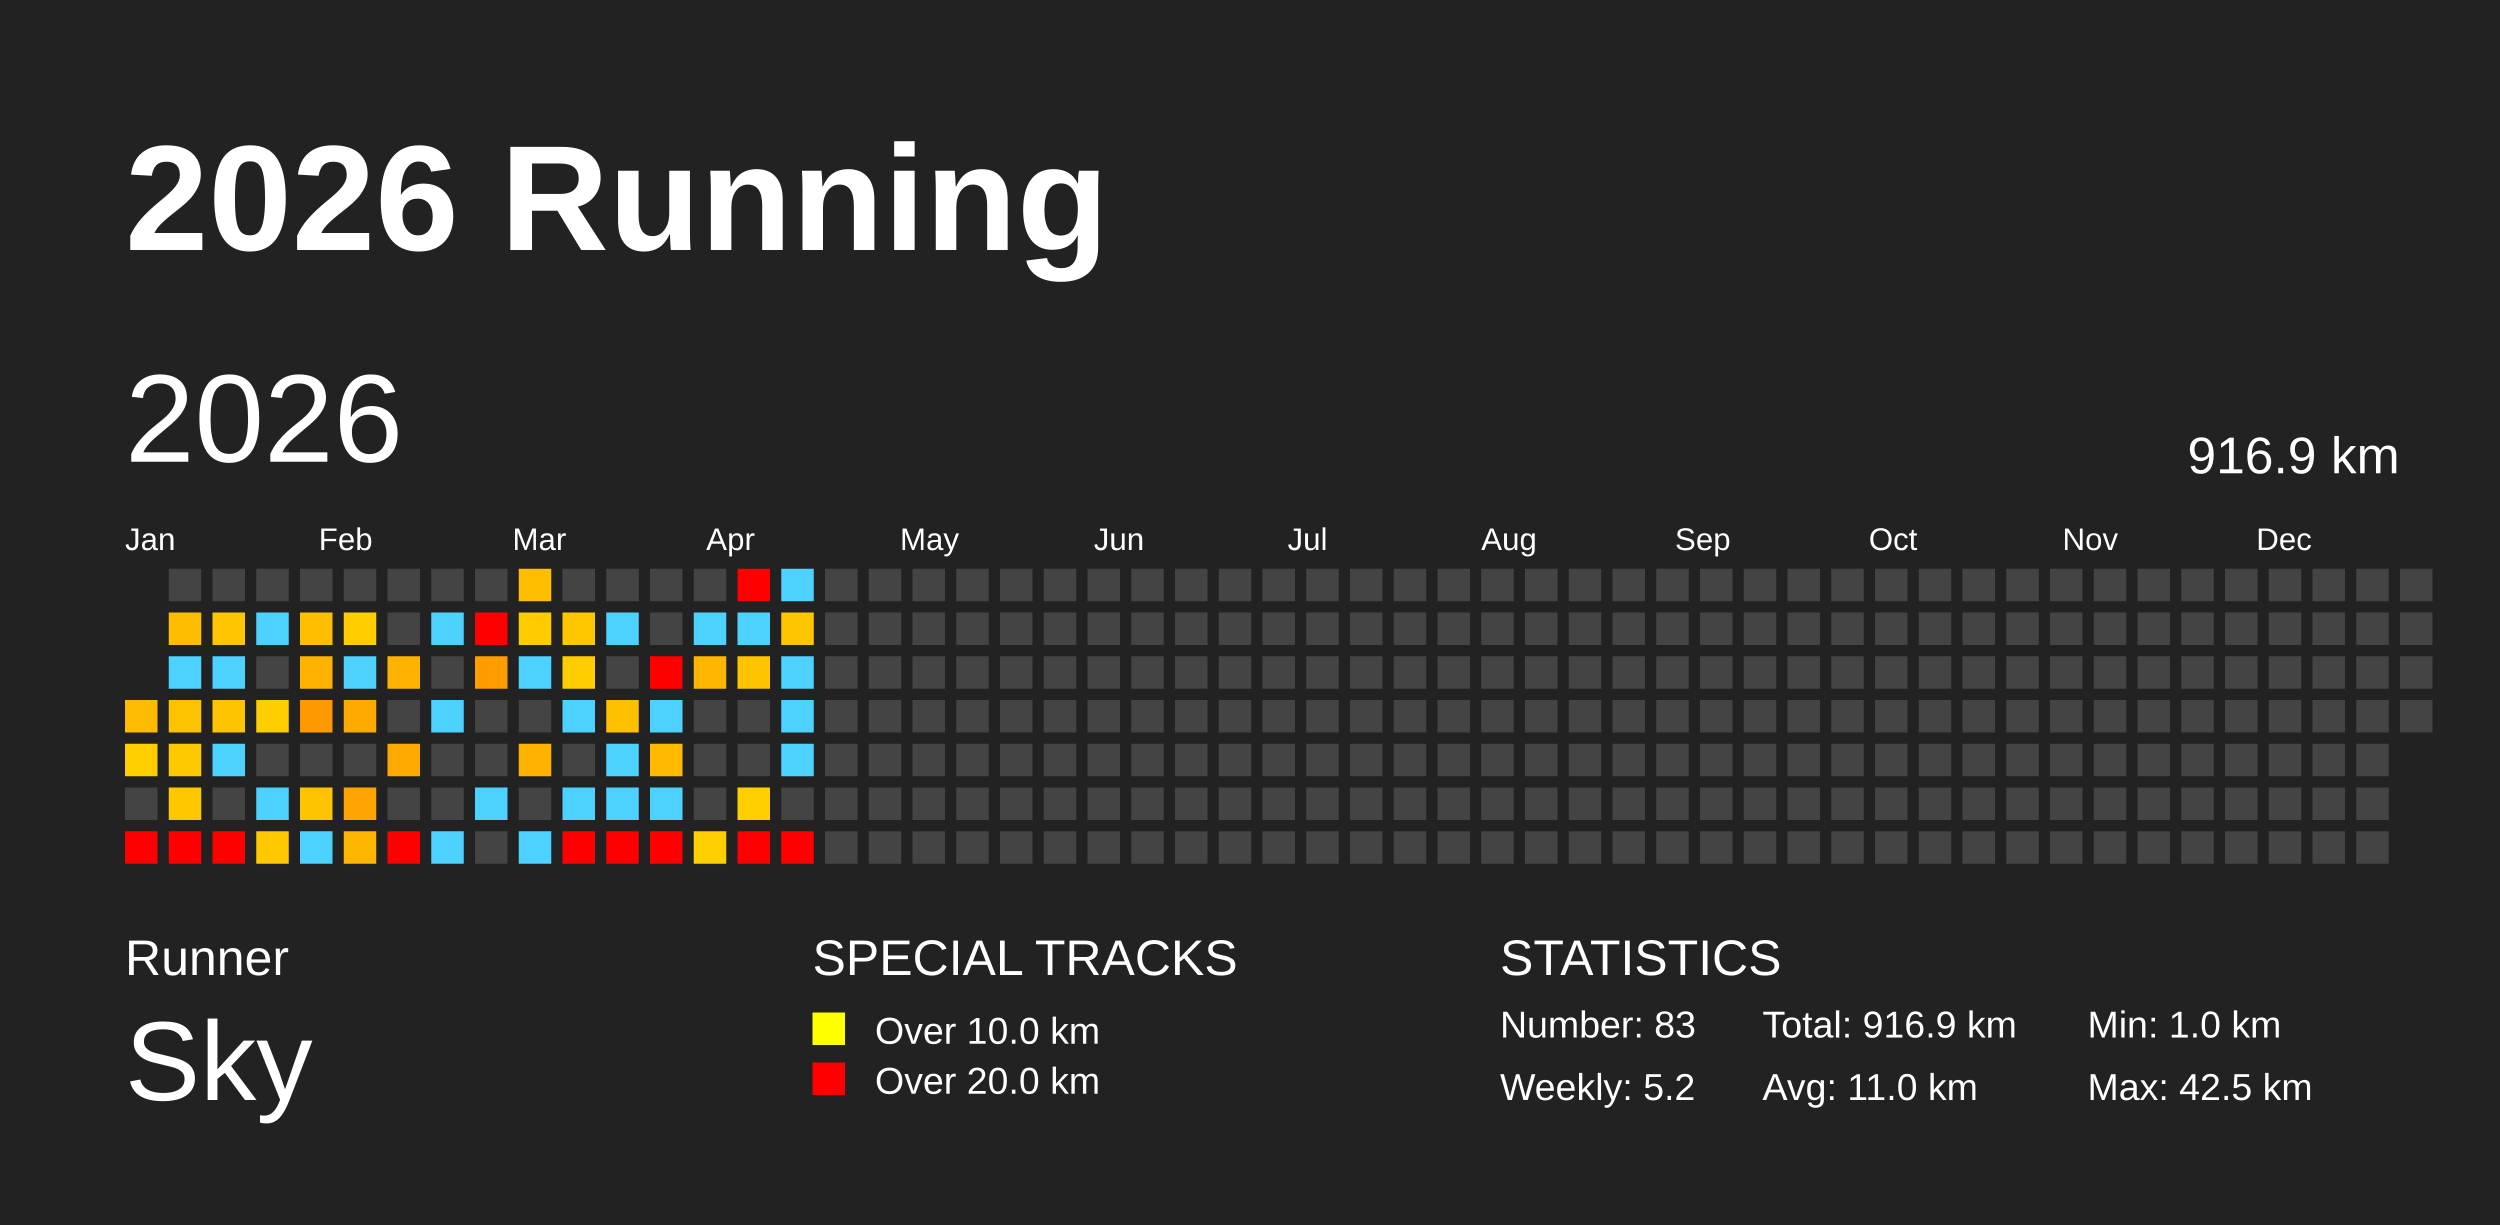
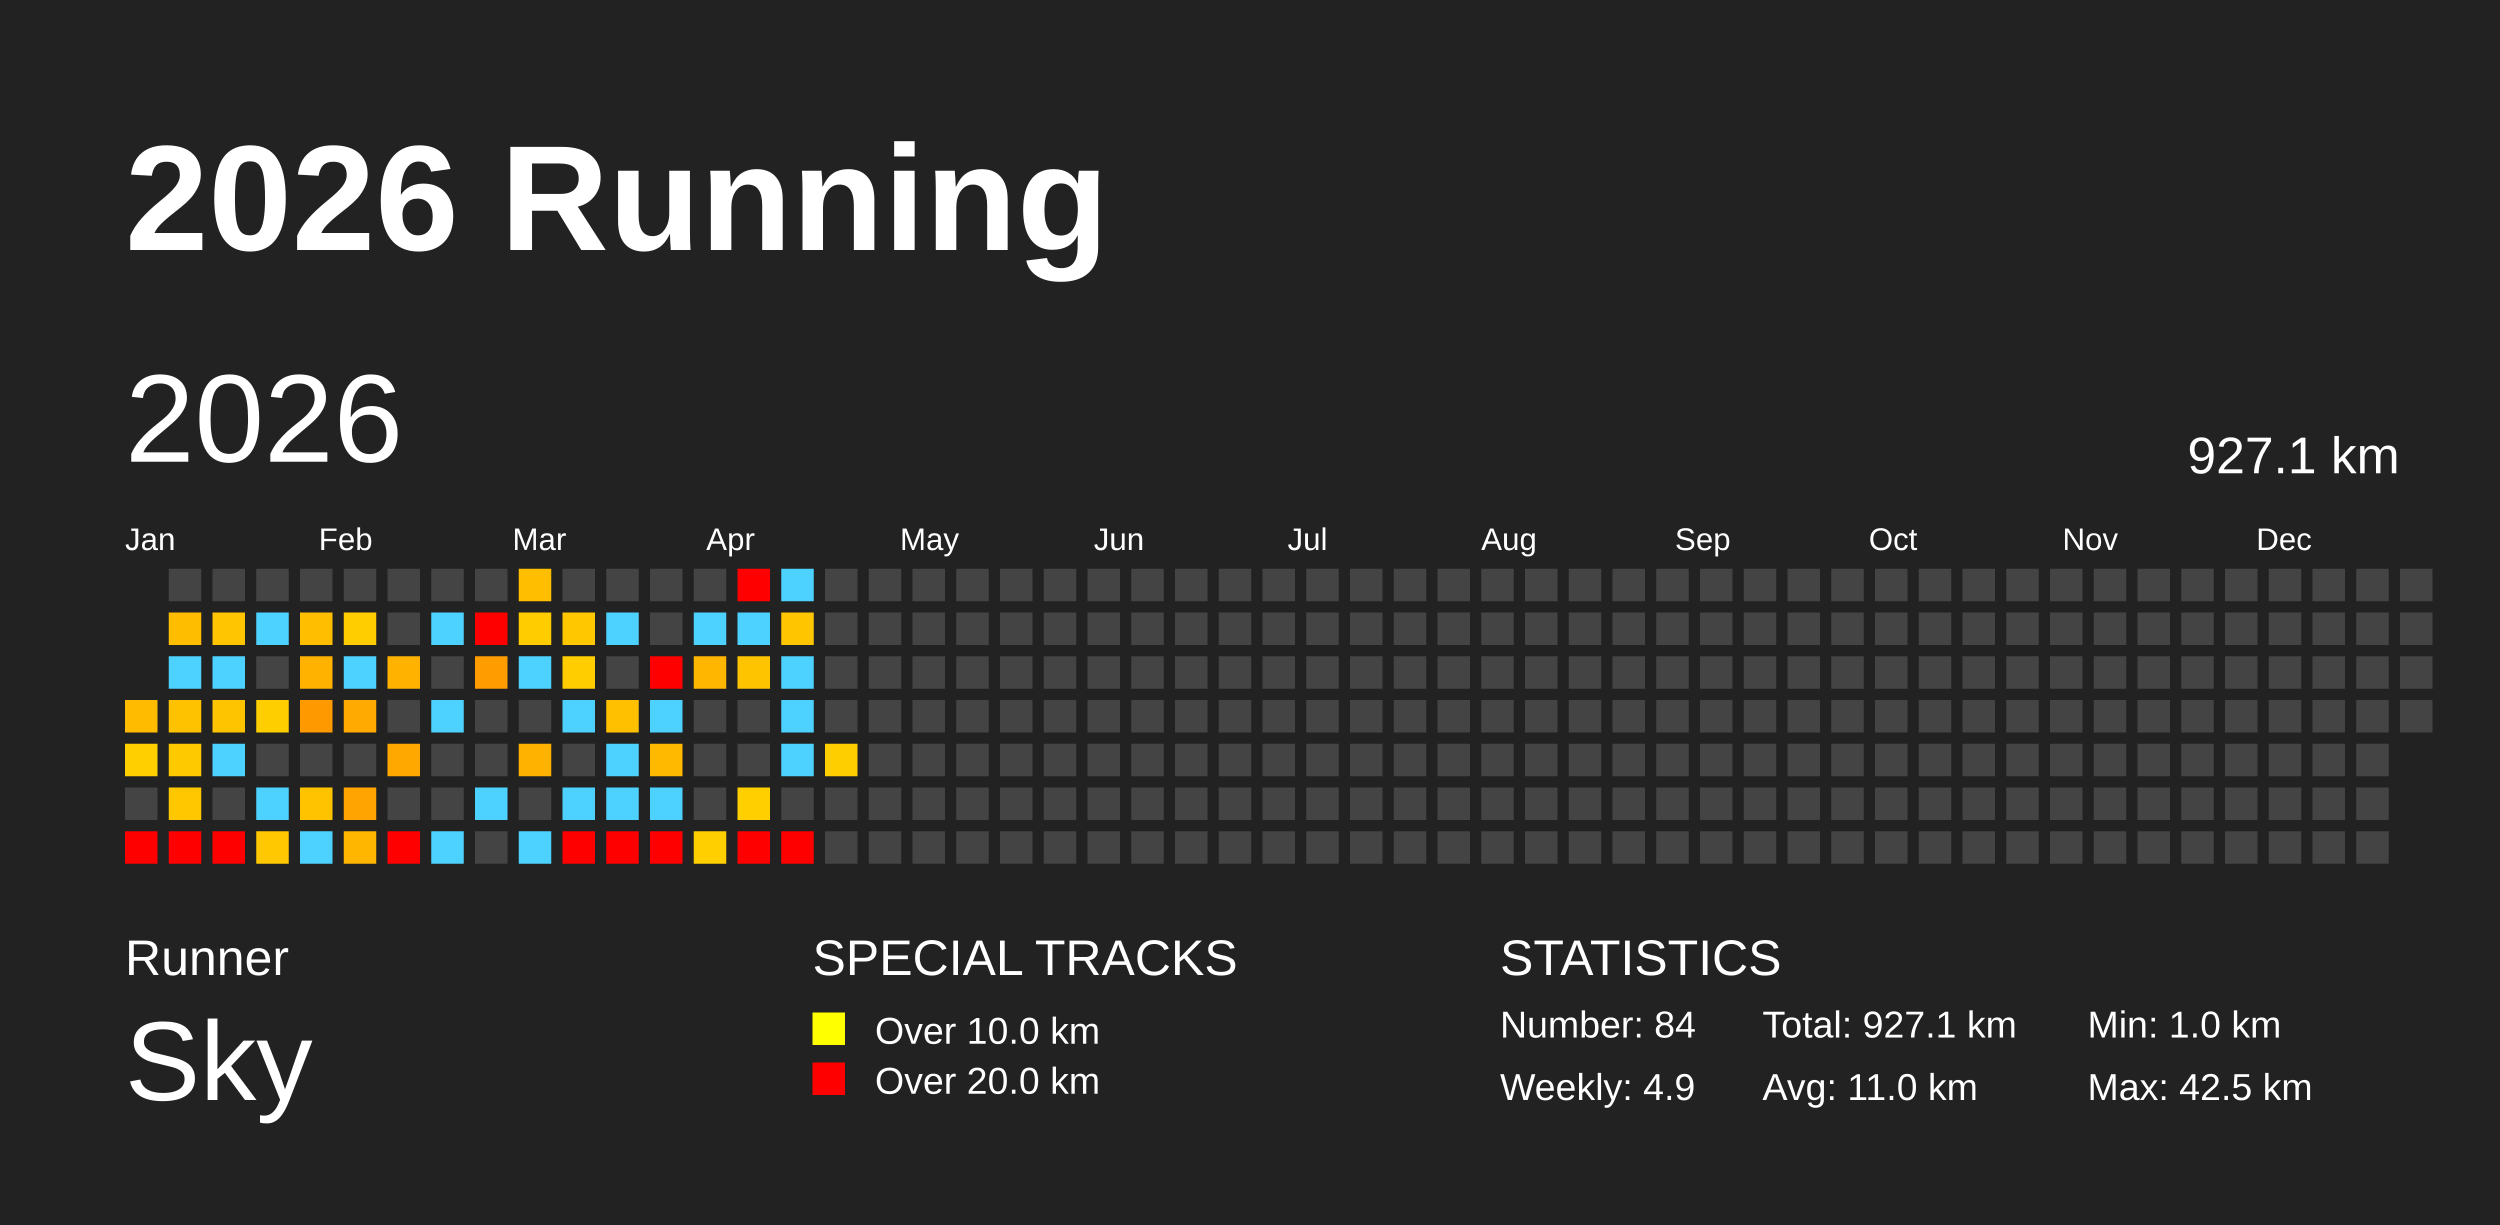
<svg xmlns="http://www.w3.org/2000/svg" baseProfile="full" height="98mm" version="1.1" viewBox="0,0,200,98" width="200mm">
  <defs />
  <rect fill="#222222" height="98" width="200" x="0" y="0" />
  <text fill="#FFFFFF" style="font-size:12px; font-family:Arial; font-weight:bold;" x="10" y="20">2026 Running</text>
  <text fill="#FFFFFF" style="font-size:4px; font-family:Arial" x="10" y="78">Runner</text>
  <text fill="#FFFFFF" style="font-size:9px; font-family:Arial" x="10" y="88">Sky</text>
  <text fill="#FFFFFF" style="font-size:4px; font-family:Arial" x="65" y="78">SPECIAL TRACKS</text>
  <rect fill="yellow" height="2.6" width="2.6" x="65" y="81" />
  <text fill="#FFFFFF" style="font-size:3px; font-family:Arial" x="70" y="83.5">Over 10.0 km</text>
  <rect fill="red" height="2.6" width="2.6" x="65" y="85" />
  <text fill="#FFFFFF" style="font-size:3px; font-family:Arial" x="70" y="87.5">Over 20.0 km</text>
  <text fill="#FFFFFF" style="font-size:4px; font-family:Arial" x="120" y="78">STATISTICS</text>
-   <text fill="#FFFFFF" style="font-size:3px; font-family:Arial" x="120" y="83">Number: 83</text>
-   <text fill="#FFFFFF" style="font-size:3px; font-family:Arial" x="120" y="88">Weekly: 5.2</text>
-   <text fill="#FFFFFF" style="font-size:3px; font-family:Arial" x="141" y="83">Total: 916.9 km</text>
+   <text fill="#FFFFFF" style="font-size:3px; font-family:Arial" x="120" y="83">Number: 84</text>
+   <text fill="#FFFFFF" style="font-size:3px; font-family:Arial" x="120" y="88">Weekly: 4.9</text>
+   <text fill="#FFFFFF" style="font-size:3px; font-family:Arial" x="141" y="83">Total: 927.1 km</text>
  <text fill="#FFFFFF" style="font-size:3px; font-family:Arial" x="141" y="88">Avg: 11.0 km</text>
  <text fill="#FFFFFF" style="font-size:3px; font-family:Arial" x="167" y="83">Min: 1.0 km</text>
  <text fill="#FFFFFF" style="font-size:3px; font-family:Arial" x="167" y="88">Max: 42.5 km</text>
  <text dominant-baseline="hanging" fill="#FFFFFF" style="font-size:10.0px; font-family:Arial;" x="10" y="30">2026</text>
-   <text dominant-baseline="hanging" fill="#FFFFFF" style="font-size:4.125px; font-family:Arial;" x="175" y="35">916.9 km</text>
+   <text dominant-baseline="hanging" fill="#FFFFFF" style="font-size:4.125px; font-family:Arial;" x="175" y="35">927.1 km</text>
  <text fill="#FFFFFF" style="font-size:2.5px; font-family:Arial" x="10.0" y="44">Jan</text>
  <text fill="#FFFFFF" style="font-size:2.5px; font-family:Arial" x="25.5" y="44">Feb</text>
  <text fill="#FFFFFF" style="font-size:2.5px; font-family:Arial" x="41.0" y="44">Mar</text>
  <text fill="#FFFFFF" style="font-size:2.5px; font-family:Arial" x="56.5" y="44">Apr</text>
  <text fill="#FFFFFF" style="font-size:2.5px; font-family:Arial" x="72.0" y="44">May</text>
  <text fill="#FFFFFF" style="font-size:2.5px; font-family:Arial" x="87.5" y="44">Jun</text>
  <text fill="#FFFFFF" style="font-size:2.5px; font-family:Arial" x="103.0" y="44">Jul</text>
  <text fill="#FFFFFF" style="font-size:2.5px; font-family:Arial" x="118.5" y="44">Aug</text>
  <text fill="#FFFFFF" style="font-size:2.5px; font-family:Arial" x="134.0" y="44">Sep</text>
  <text fill="#FFFFFF" style="font-size:2.5px; font-family:Arial" x="149.5" y="44">Oct</text>
  <text fill="#FFFFFF" style="font-size:2.5px; font-family:Arial" x="165.0" y="44">Nov</text>
  <text fill="#FFFFFF" style="font-size:2.5px; font-family:Arial" x="180.5" y="44">Dec</text>
  <rect fill="#ffbb00" height="2.6" width="2.6" x="10.0" y="56.0" />
  <rect fill="#ffcf00" height="2.6" width="2.6" x="10.0" y="59.5" />
  <rect fill="#444444" height="2.6" width="2.6" x="10.0" y="63.0" />
  <rect fill="red" height="2.6" width="2.6" x="10.0" y="66.5" />
  <rect fill="#444444" height="2.6" width="2.6" x="13.5" y="45.5" />
  <rect fill="#ffbd00" height="2.6" width="2.6" x="13.5" y="49.0" />
  <rect fill="#4dd2ff" height="2.6" width="2.6" x="13.5" y="52.5" />
  <rect fill="#ffc200" height="2.6" width="2.6" x="13.5" y="56.0" />
  <rect fill="#ffc900" height="2.6" width="2.6" x="13.5" y="59.5" />
  <rect fill="#ffc700" height="2.6" width="2.6" x="13.5" y="63.0" />
  <rect fill="red" height="2.6" width="2.6" x="13.5" y="66.5" />
  <rect fill="#444444" height="2.6" width="2.6" x="17.0" y="45.5" />
  <rect fill="#ffc500" height="2.6" width="2.6" x="17.0" y="49.0" />
  <rect fill="#4dd2ff" height="2.6" width="2.6" x="17.0" y="52.5" />
  <rect fill="#ffc400" height="2.6" width="2.6" x="17.0" y="56.0" />
  <rect fill="#4dd2ff" height="2.6" width="2.6" x="17.0" y="59.5" />
  <rect fill="#444444" height="2.6" width="2.6" x="17.0" y="63.0" />
  <rect fill="red" height="2.6" width="2.6" x="17.0" y="66.5" />
  <rect fill="#444444" height="2.6" width="2.6" x="20.5" y="45.5" />
  <rect fill="#4dd2ff" height="2.6" width="2.6" x="20.5" y="49.0" />
  <rect fill="#444444" height="2.6" width="2.6" x="20.5" y="52.5" />
  <rect fill="#ffce00" height="2.6" width="2.6" x="20.5" y="56.0" />
  <rect fill="#444444" height="2.6" width="2.6" x="20.5" y="59.5" />
  <rect fill="#4dd2ff" height="2.6" width="2.6" x="20.5" y="63.0" />
  <rect fill="#ffc800" height="2.6" width="2.6" x="20.5" y="66.5" />
  <rect fill="#444444" height="2.6" width="2.6" x="24.0" y="45.5" />
  <rect fill="#ffbf00" height="2.6" width="2.6" x="24.0" y="49.0" />
  <rect fill="#ffb200" height="2.6" width="2.6" x="24.0" y="52.5" />
  <rect fill="#ff9900" height="2.6" width="2.6" x="24.0" y="56.0" />
  <rect fill="#444444" height="2.6" width="2.6" x="24.0" y="59.5" />
  <rect fill="#ffc300" height="2.6" width="2.6" x="24.0" y="63.0" />
  <rect fill="#4dd2ff" height="2.6" width="2.6" x="24.0" y="66.5" />
  <rect fill="#444444" height="2.6" width="2.6" x="27.5" y="45.5" />
  <rect fill="#ffcd00" height="2.6" width="2.6" x="27.5" y="49.0" />
  <rect fill="#4dd2ff" height="2.6" width="2.6" x="27.5" y="52.5" />
  <rect fill="#ffaa00" height="2.6" width="2.6" x="27.5" y="56.0" />
  <rect fill="#444444" height="2.6" width="2.6" x="27.5" y="59.5" />
  <rect fill="#ffa400" height="2.6" width="2.6" x="27.5" y="63.0" />
  <rect fill="#ffb600" height="2.6" width="2.6" x="27.5" y="66.5" />
  <rect fill="#444444" height="2.6" width="2.6" x="31.0" y="45.5" />
  <rect fill="#444444" height="2.6" width="2.6" x="31.0" y="49.0" />
  <rect fill="#ffb300" height="2.6" width="2.6" x="31.0" y="52.5" />
  <rect fill="#444444" height="2.6" width="2.6" x="31.0" y="56.0" />
  <rect fill="#ffa800" height="2.6" width="2.6" x="31.0" y="59.5" />
  <rect fill="#444444" height="2.6" width="2.6" x="31.0" y="63.0" />
  <rect fill="red" height="2.6" width="2.6" x="31.0" y="66.5" />
  <rect fill="#444444" height="2.6" width="2.6" x="34.5" y="45.5" />
  <rect fill="#4dd2ff" height="2.6" width="2.6" x="34.5" y="49.0" />
  <rect fill="#444444" height="2.6" width="2.6" x="34.5" y="52.5" />
  <rect fill="#4dd2ff" height="2.6" width="2.6" x="34.5" y="56.0" />
  <rect fill="#444444" height="2.6" width="2.6" x="34.5" y="59.5" />
  <rect fill="#444444" height="2.6" width="2.6" x="34.5" y="63.0" />
  <rect fill="#4dd2ff" height="2.6" width="2.6" x="34.5" y="66.5" />
  <rect fill="#444444" height="2.6" width="2.6" x="38.0" y="45.5" />
  <rect fill="red" height="2.6" width="2.6" x="38.0" y="49.0" />
  <rect fill="#ff9c00" height="2.6" width="2.6" x="38.0" y="52.5" />
  <rect fill="#444444" height="2.6" width="2.6" x="38.0" y="56.0" />
  <rect fill="#444444" height="2.6" width="2.6" x="38.0" y="59.5" />
  <rect fill="#4dd2ff" height="2.6" width="2.6" x="38.0" y="63.0" />
  <rect fill="#444444" height="2.6" width="2.6" x="38.0" y="66.5" />
  <rect fill="#ffbf00" height="2.6" width="2.6" x="41.5" y="45.5" />
  <rect fill="#ffcc00" height="2.6" width="2.6" x="41.5" y="49.0" />
  <rect fill="#4dd2ff" height="2.6" width="2.6" x="41.5" y="52.5" />
  <rect fill="#444444" height="2.6" width="2.6" x="41.5" y="56.0" />
  <rect fill="#ffb200" height="2.6" width="2.6" x="41.5" y="59.5" />
  <rect fill="#444444" height="2.6" width="2.6" x="41.5" y="63.0" />
  <rect fill="#4dd2ff" height="2.6" width="2.6" x="41.5" y="66.5" />
  <rect fill="#444444" height="2.6" width="2.6" x="45.0" y="45.5" />
  <rect fill="#ffc700" height="2.6" width="2.6" x="45.0" y="49.0" />
  <rect fill="#ffcd00" height="2.6" width="2.6" x="45.0" y="52.5" />
  <rect fill="#4dd2ff" height="2.6" width="2.6" x="45.0" y="56.0" />
  <rect fill="#444444" height="2.6" width="2.6" x="45.0" y="59.5" />
  <rect fill="#4dd2ff" height="2.6" width="2.6" x="45.0" y="63.0" />
  <rect fill="red" height="2.6" width="2.6" x="45.0" y="66.5" />
  <rect fill="#444444" height="2.6" width="2.6" x="48.5" y="45.5" />
  <rect fill="#4dd2ff" height="2.6" width="2.6" x="48.5" y="49.0" />
  <rect fill="#444444" height="2.6" width="2.6" x="48.5" y="52.5" />
  <rect fill="#ffc000" height="2.6" width="2.6" x="48.5" y="56.0" />
  <rect fill="#4dd2ff" height="2.6" width="2.6" x="48.5" y="59.5" />
  <rect fill="#4dd2ff" height="2.6" width="2.6" x="48.5" y="63.0" />
  <rect fill="red" height="2.6" width="2.6" x="48.5" y="66.5" />
  <rect fill="#444444" height="2.6" width="2.6" x="52.0" y="45.5" />
  <rect fill="#444444" height="2.6" width="2.6" x="52.0" y="49.0" />
  <rect fill="red" height="2.6" width="2.6" x="52.0" y="52.5" />
  <rect fill="#4dd2ff" height="2.6" width="2.6" x="52.0" y="56.0" />
  <rect fill="#ffba00" height="2.6" width="2.6" x="52.0" y="59.5" />
  <rect fill="#4dd2ff" height="2.6" width="2.6" x="52.0" y="63.0" />
  <rect fill="red" height="2.6" width="2.6" x="52.0" y="66.5" />
  <rect fill="#444444" height="2.6" width="2.6" x="55.5" y="45.5" />
  <rect fill="#4dd2ff" height="2.6" width="2.6" x="55.5" y="49.0" />
  <rect fill="#ffb600" height="2.6" width="2.6" x="55.5" y="52.5" />
  <rect fill="#444444" height="2.6" width="2.6" x="55.5" y="56.0" />
  <rect fill="#444444" height="2.6" width="2.6" x="55.5" y="59.5" />
  <rect fill="#444444" height="2.6" width="2.6" x="55.5" y="63.0" />
  <rect fill="#ffcf00" height="2.6" width="2.6" x="55.5" y="66.5" />
  <rect fill="red" height="2.6" width="2.6" x="59.0" y="45.5" />
  <rect fill="#4dd2ff" height="2.6" width="2.6" x="59.0" y="49.0" />
  <rect fill="#ffc400" height="2.6" width="2.6" x="59.0" y="52.5" />
  <rect fill="#444444" height="2.6" width="2.6" x="59.0" y="56.0" />
  <rect fill="#444444" height="2.6" width="2.6" x="59.0" y="59.5" />
  <rect fill="#ffcf00" height="2.6" width="2.6" x="59.0" y="63.0" />
  <rect fill="red" height="2.6" width="2.6" x="59.0" y="66.5" />
  <rect fill="#4dd2ff" height="2.6" width="2.6" x="62.5" y="45.5" />
  <rect fill="#ffc600" height="2.6" width="2.6" x="62.5" y="49.0" />
  <rect fill="#4dd2ff" height="2.6" width="2.6" x="62.5" y="52.5" />
  <rect fill="#4dd2ff" height="2.6" width="2.6" x="62.5" y="56.0" />
  <rect fill="#4dd2ff" height="2.6" width="2.6" x="62.5" y="59.5" />
  <rect fill="#444444" height="2.6" width="2.6" x="62.5" y="63.0" />
  <rect fill="red" height="2.6" width="2.6" x="62.5" y="66.5" />
  <rect fill="#444444" height="2.6" width="2.6" x="66.0" y="45.5" />
  <rect fill="#444444" height="2.6" width="2.6" x="66.0" y="49.0" />
  <rect fill="#444444" height="2.6" width="2.6" x="66.0" y="52.5" />
  <rect fill="#444444" height="2.6" width="2.6" x="66.0" y="56.0" />
-   <rect fill="#444444" height="2.6" width="2.6" x="66.0" y="59.5" />
+   <rect fill="#ffce00" height="2.6" width="2.6" x="66.0" y="59.5" />
  <rect fill="#444444" height="2.6" width="2.6" x="66.0" y="63.0" />
  <rect fill="#444444" height="2.6" width="2.6" x="66.0" y="66.5" />
  <rect fill="#444444" height="2.6" width="2.6" x="69.5" y="45.5" />
  <rect fill="#444444" height="2.6" width="2.6" x="69.5" y="49.0" />
  <rect fill="#444444" height="2.6" width="2.6" x="69.5" y="52.5" />
  <rect fill="#444444" height="2.6" width="2.6" x="69.5" y="56.0" />
  <rect fill="#444444" height="2.6" width="2.6" x="69.5" y="59.5" />
  <rect fill="#444444" height="2.6" width="2.6" x="69.5" y="63.0" />
  <rect fill="#444444" height="2.6" width="2.6" x="69.5" y="66.5" />
  <rect fill="#444444" height="2.6" width="2.6" x="73.0" y="45.5" />
  <rect fill="#444444" height="2.6" width="2.6" x="73.0" y="49.0" />
  <rect fill="#444444" height="2.6" width="2.6" x="73.0" y="52.5" />
  <rect fill="#444444" height="2.6" width="2.6" x="73.0" y="56.0" />
  <rect fill="#444444" height="2.6" width="2.6" x="73.0" y="59.5" />
  <rect fill="#444444" height="2.6" width="2.6" x="73.0" y="63.0" />
  <rect fill="#444444" height="2.6" width="2.6" x="73.0" y="66.5" />
  <rect fill="#444444" height="2.6" width="2.6" x="76.5" y="45.5" />
  <rect fill="#444444" height="2.6" width="2.6" x="76.5" y="49.0" />
  <rect fill="#444444" height="2.6" width="2.6" x="76.5" y="52.5" />
  <rect fill="#444444" height="2.6" width="2.6" x="76.5" y="56.0" />
  <rect fill="#444444" height="2.6" width="2.6" x="76.5" y="59.5" />
  <rect fill="#444444" height="2.6" width="2.6" x="76.5" y="63.0" />
  <rect fill="#444444" height="2.6" width="2.6" x="76.5" y="66.5" />
  <rect fill="#444444" height="2.6" width="2.6" x="80.0" y="45.5" />
  <rect fill="#444444" height="2.6" width="2.6" x="80.0" y="49.0" />
  <rect fill="#444444" height="2.6" width="2.6" x="80.0" y="52.5" />
  <rect fill="#444444" height="2.6" width="2.6" x="80.0" y="56.0" />
  <rect fill="#444444" height="2.6" width="2.6" x="80.0" y="59.5" />
  <rect fill="#444444" height="2.6" width="2.6" x="80.0" y="63.0" />
  <rect fill="#444444" height="2.6" width="2.6" x="80.0" y="66.5" />
  <rect fill="#444444" height="2.6" width="2.6" x="83.5" y="45.5" />
  <rect fill="#444444" height="2.6" width="2.6" x="83.5" y="49.0" />
  <rect fill="#444444" height="2.6" width="2.6" x="83.5" y="52.5" />
  <rect fill="#444444" height="2.6" width="2.6" x="83.5" y="56.0" />
  <rect fill="#444444" height="2.6" width="2.6" x="83.5" y="59.5" />
  <rect fill="#444444" height="2.6" width="2.6" x="83.5" y="63.0" />
  <rect fill="#444444" height="2.6" width="2.6" x="83.5" y="66.5" />
  <rect fill="#444444" height="2.6" width="2.6" x="87.0" y="45.5" />
  <rect fill="#444444" height="2.6" width="2.6" x="87.0" y="49.0" />
  <rect fill="#444444" height="2.6" width="2.6" x="87.0" y="52.5" />
  <rect fill="#444444" height="2.6" width="2.6" x="87.0" y="56.0" />
  <rect fill="#444444" height="2.6" width="2.6" x="87.0" y="59.5" />
  <rect fill="#444444" height="2.6" width="2.6" x="87.0" y="63.0" />
  <rect fill="#444444" height="2.6" width="2.6" x="87.0" y="66.5" />
  <rect fill="#444444" height="2.6" width="2.6" x="90.5" y="45.5" />
  <rect fill="#444444" height="2.6" width="2.6" x="90.5" y="49.0" />
  <rect fill="#444444" height="2.6" width="2.6" x="90.5" y="52.5" />
  <rect fill="#444444" height="2.6" width="2.6" x="90.5" y="56.0" />
  <rect fill="#444444" height="2.6" width="2.6" x="90.5" y="59.5" />
  <rect fill="#444444" height="2.6" width="2.6" x="90.5" y="63.0" />
  <rect fill="#444444" height="2.6" width="2.6" x="90.5" y="66.5" />
  <rect fill="#444444" height="2.6" width="2.6" x="94.0" y="45.5" />
  <rect fill="#444444" height="2.6" width="2.6" x="94.0" y="49.0" />
  <rect fill="#444444" height="2.6" width="2.6" x="94.0" y="52.5" />
  <rect fill="#444444" height="2.6" width="2.6" x="94.0" y="56.0" />
  <rect fill="#444444" height="2.6" width="2.6" x="94.0" y="59.5" />
  <rect fill="#444444" height="2.6" width="2.6" x="94.0" y="63.0" />
  <rect fill="#444444" height="2.6" width="2.6" x="94.0" y="66.5" />
  <rect fill="#444444" height="2.6" width="2.6" x="97.5" y="45.5" />
  <rect fill="#444444" height="2.6" width="2.6" x="97.5" y="49.0" />
  <rect fill="#444444" height="2.6" width="2.6" x="97.5" y="52.5" />
  <rect fill="#444444" height="2.6" width="2.6" x="97.5" y="56.0" />
  <rect fill="#444444" height="2.6" width="2.6" x="97.5" y="59.5" />
  <rect fill="#444444" height="2.6" width="2.6" x="97.5" y="63.0" />
  <rect fill="#444444" height="2.6" width="2.6" x="97.5" y="66.5" />
  <rect fill="#444444" height="2.6" width="2.6" x="101.0" y="45.5" />
  <rect fill="#444444" height="2.6" width="2.6" x="101.0" y="49.0" />
  <rect fill="#444444" height="2.6" width="2.6" x="101.0" y="52.5" />
  <rect fill="#444444" height="2.6" width="2.6" x="101.0" y="56.0" />
  <rect fill="#444444" height="2.6" width="2.6" x="101.0" y="59.5" />
  <rect fill="#444444" height="2.6" width="2.6" x="101.0" y="63.0" />
  <rect fill="#444444" height="2.6" width="2.6" x="101.0" y="66.5" />
  <rect fill="#444444" height="2.6" width="2.6" x="104.5" y="45.5" />
  <rect fill="#444444" height="2.6" width="2.6" x="104.5" y="49.0" />
  <rect fill="#444444" height="2.6" width="2.6" x="104.5" y="52.5" />
  <rect fill="#444444" height="2.6" width="2.6" x="104.5" y="56.0" />
  <rect fill="#444444" height="2.6" width="2.6" x="104.5" y="59.5" />
  <rect fill="#444444" height="2.6" width="2.6" x="104.5" y="63.0" />
  <rect fill="#444444" height="2.6" width="2.6" x="104.5" y="66.5" />
  <rect fill="#444444" height="2.6" width="2.6" x="108.0" y="45.5" />
  <rect fill="#444444" height="2.6" width="2.6" x="108.0" y="49.0" />
  <rect fill="#444444" height="2.6" width="2.6" x="108.0" y="52.5" />
  <rect fill="#444444" height="2.6" width="2.6" x="108.0" y="56.0" />
  <rect fill="#444444" height="2.6" width="2.6" x="108.0" y="59.5" />
  <rect fill="#444444" height="2.6" width="2.6" x="108.0" y="63.0" />
  <rect fill="#444444" height="2.6" width="2.6" x="108.0" y="66.5" />
  <rect fill="#444444" height="2.6" width="2.6" x="111.5" y="45.5" />
  <rect fill="#444444" height="2.6" width="2.6" x="111.5" y="49.0" />
  <rect fill="#444444" height="2.6" width="2.6" x="111.5" y="52.5" />
  <rect fill="#444444" height="2.6" width="2.6" x="111.5" y="56.0" />
  <rect fill="#444444" height="2.6" width="2.6" x="111.5" y="59.5" />
  <rect fill="#444444" height="2.6" width="2.6" x="111.5" y="63.0" />
  <rect fill="#444444" height="2.6" width="2.6" x="111.5" y="66.5" />
  <rect fill="#444444" height="2.6" width="2.6" x="115.0" y="45.5" />
  <rect fill="#444444" height="2.6" width="2.6" x="115.0" y="49.0" />
  <rect fill="#444444" height="2.6" width="2.6" x="115.0" y="52.5" />
  <rect fill="#444444" height="2.6" width="2.6" x="115.0" y="56.0" />
  <rect fill="#444444" height="2.6" width="2.6" x="115.0" y="59.5" />
  <rect fill="#444444" height="2.6" width="2.6" x="115.0" y="63.0" />
  <rect fill="#444444" height="2.6" width="2.6" x="115.0" y="66.5" />
  <rect fill="#444444" height="2.6" width="2.6" x="118.5" y="45.5" />
  <rect fill="#444444" height="2.6" width="2.6" x="118.5" y="49.0" />
  <rect fill="#444444" height="2.6" width="2.6" x="118.5" y="52.5" />
  <rect fill="#444444" height="2.6" width="2.6" x="118.5" y="56.0" />
  <rect fill="#444444" height="2.6" width="2.6" x="118.5" y="59.5" />
  <rect fill="#444444" height="2.6" width="2.6" x="118.5" y="63.0" />
  <rect fill="#444444" height="2.6" width="2.6" x="118.5" y="66.5" />
  <rect fill="#444444" height="2.6" width="2.6" x="122.0" y="45.5" />
  <rect fill="#444444" height="2.6" width="2.6" x="122.0" y="49.0" />
  <rect fill="#444444" height="2.6" width="2.6" x="122.0" y="52.5" />
  <rect fill="#444444" height="2.6" width="2.6" x="122.0" y="56.0" />
  <rect fill="#444444" height="2.6" width="2.6" x="122.0" y="59.5" />
  <rect fill="#444444" height="2.6" width="2.6" x="122.0" y="63.0" />
  <rect fill="#444444" height="2.6" width="2.6" x="122.0" y="66.5" />
  <rect fill="#444444" height="2.6" width="2.6" x="125.5" y="45.5" />
  <rect fill="#444444" height="2.6" width="2.6" x="125.5" y="49.0" />
  <rect fill="#444444" height="2.6" width="2.6" x="125.5" y="52.5" />
  <rect fill="#444444" height="2.6" width="2.6" x="125.5" y="56.0" />
  <rect fill="#444444" height="2.6" width="2.6" x="125.5" y="59.5" />
  <rect fill="#444444" height="2.6" width="2.6" x="125.5" y="63.0" />
  <rect fill="#444444" height="2.6" width="2.6" x="125.5" y="66.5" />
  <rect fill="#444444" height="2.6" width="2.6" x="129.0" y="45.5" />
  <rect fill="#444444" height="2.6" width="2.6" x="129.0" y="49.0" />
  <rect fill="#444444" height="2.6" width="2.6" x="129.0" y="52.5" />
  <rect fill="#444444" height="2.6" width="2.6" x="129.0" y="56.0" />
  <rect fill="#444444" height="2.6" width="2.6" x="129.0" y="59.5" />
  <rect fill="#444444" height="2.6" width="2.6" x="129.0" y="63.0" />
  <rect fill="#444444" height="2.6" width="2.6" x="129.0" y="66.5" />
  <rect fill="#444444" height="2.6" width="2.6" x="132.5" y="45.5" />
  <rect fill="#444444" height="2.6" width="2.6" x="132.5" y="49.0" />
  <rect fill="#444444" height="2.6" width="2.6" x="132.5" y="52.5" />
  <rect fill="#444444" height="2.6" width="2.6" x="132.5" y="56.0" />
  <rect fill="#444444" height="2.6" width="2.6" x="132.5" y="59.5" />
  <rect fill="#444444" height="2.6" width="2.6" x="132.5" y="63.0" />
  <rect fill="#444444" height="2.6" width="2.6" x="132.5" y="66.5" />
  <rect fill="#444444" height="2.6" width="2.6" x="136.0" y="45.5" />
  <rect fill="#444444" height="2.6" width="2.6" x="136.0" y="49.0" />
  <rect fill="#444444" height="2.6" width="2.6" x="136.0" y="52.5" />
  <rect fill="#444444" height="2.6" width="2.6" x="136.0" y="56.0" />
  <rect fill="#444444" height="2.6" width="2.6" x="136.0" y="59.5" />
  <rect fill="#444444" height="2.6" width="2.6" x="136.0" y="63.0" />
  <rect fill="#444444" height="2.6" width="2.6" x="136.0" y="66.5" />
  <rect fill="#444444" height="2.6" width="2.6" x="139.5" y="45.5" />
  <rect fill="#444444" height="2.6" width="2.6" x="139.5" y="49.0" />
  <rect fill="#444444" height="2.6" width="2.6" x="139.5" y="52.5" />
  <rect fill="#444444" height="2.6" width="2.6" x="139.5" y="56.0" />
  <rect fill="#444444" height="2.6" width="2.6" x="139.5" y="59.5" />
  <rect fill="#444444" height="2.6" width="2.6" x="139.5" y="63.0" />
  <rect fill="#444444" height="2.6" width="2.6" x="139.5" y="66.5" />
  <rect fill="#444444" height="2.6" width="2.6" x="143.0" y="45.5" />
  <rect fill="#444444" height="2.6" width="2.6" x="143.0" y="49.0" />
  <rect fill="#444444" height="2.6" width="2.6" x="143.0" y="52.5" />
  <rect fill="#444444" height="2.6" width="2.6" x="143.0" y="56.0" />
  <rect fill="#444444" height="2.6" width="2.6" x="143.0" y="59.5" />
  <rect fill="#444444" height="2.6" width="2.6" x="143.0" y="63.0" />
  <rect fill="#444444" height="2.6" width="2.6" x="143.0" y="66.5" />
  <rect fill="#444444" height="2.6" width="2.6" x="146.5" y="45.5" />
  <rect fill="#444444" height="2.6" width="2.6" x="146.5" y="49.0" />
  <rect fill="#444444" height="2.6" width="2.6" x="146.5" y="52.5" />
  <rect fill="#444444" height="2.6" width="2.6" x="146.5" y="56.0" />
  <rect fill="#444444" height="2.6" width="2.6" x="146.5" y="59.5" />
  <rect fill="#444444" height="2.6" width="2.6" x="146.5" y="63.0" />
  <rect fill="#444444" height="2.6" width="2.6" x="146.5" y="66.5" />
  <rect fill="#444444" height="2.6" width="2.6" x="150.0" y="45.5" />
  <rect fill="#444444" height="2.6" width="2.6" x="150.0" y="49.0" />
  <rect fill="#444444" height="2.6" width="2.6" x="150.0" y="52.5" />
  <rect fill="#444444" height="2.6" width="2.6" x="150.0" y="56.0" />
  <rect fill="#444444" height="2.6" width="2.6" x="150.0" y="59.5" />
  <rect fill="#444444" height="2.6" width="2.6" x="150.0" y="63.0" />
  <rect fill="#444444" height="2.6" width="2.6" x="150.0" y="66.5" />
  <rect fill="#444444" height="2.6" width="2.6" x="153.5" y="45.5" />
  <rect fill="#444444" height="2.6" width="2.6" x="153.5" y="49.0" />
  <rect fill="#444444" height="2.6" width="2.6" x="153.5" y="52.5" />
  <rect fill="#444444" height="2.6" width="2.6" x="153.5" y="56.0" />
  <rect fill="#444444" height="2.6" width="2.6" x="153.5" y="59.5" />
  <rect fill="#444444" height="2.6" width="2.6" x="153.5" y="63.0" />
  <rect fill="#444444" height="2.6" width="2.6" x="153.5" y="66.5" />
  <rect fill="#444444" height="2.6" width="2.6" x="157.0" y="45.5" />
  <rect fill="#444444" height="2.6" width="2.6" x="157.0" y="49.0" />
  <rect fill="#444444" height="2.6" width="2.6" x="157.0" y="52.5" />
  <rect fill="#444444" height="2.6" width="2.6" x="157.0" y="56.0" />
  <rect fill="#444444" height="2.6" width="2.6" x="157.0" y="59.5" />
  <rect fill="#444444" height="2.6" width="2.6" x="157.0" y="63.0" />
  <rect fill="#444444" height="2.6" width="2.6" x="157.0" y="66.5" />
  <rect fill="#444444" height="2.6" width="2.6" x="160.5" y="45.5" />
  <rect fill="#444444" height="2.6" width="2.6" x="160.5" y="49.0" />
  <rect fill="#444444" height="2.6" width="2.6" x="160.5" y="52.5" />
  <rect fill="#444444" height="2.6" width="2.6" x="160.5" y="56.0" />
  <rect fill="#444444" height="2.6" width="2.6" x="160.5" y="59.5" />
  <rect fill="#444444" height="2.6" width="2.6" x="160.5" y="63.0" />
  <rect fill="#444444" height="2.6" width="2.6" x="160.5" y="66.5" />
  <rect fill="#444444" height="2.6" width="2.6" x="164.0" y="45.5" />
  <rect fill="#444444" height="2.6" width="2.6" x="164.0" y="49.0" />
  <rect fill="#444444" height="2.6" width="2.6" x="164.0" y="52.5" />
  <rect fill="#444444" height="2.6" width="2.6" x="164.0" y="56.0" />
  <rect fill="#444444" height="2.6" width="2.6" x="164.0" y="59.5" />
  <rect fill="#444444" height="2.6" width="2.6" x="164.0" y="63.0" />
  <rect fill="#444444" height="2.6" width="2.6" x="164.0" y="66.5" />
  <rect fill="#444444" height="2.6" width="2.6" x="167.5" y="45.5" />
  <rect fill="#444444" height="2.6" width="2.6" x="167.5" y="49.0" />
  <rect fill="#444444" height="2.6" width="2.6" x="167.5" y="52.5" />
  <rect fill="#444444" height="2.6" width="2.6" x="167.5" y="56.0" />
  <rect fill="#444444" height="2.6" width="2.6" x="167.5" y="59.5" />
  <rect fill="#444444" height="2.6" width="2.6" x="167.5" y="63.0" />
  <rect fill="#444444" height="2.6" width="2.6" x="167.5" y="66.5" />
  <rect fill="#444444" height="2.6" width="2.6" x="171.0" y="45.5" />
  <rect fill="#444444" height="2.6" width="2.6" x="171.0" y="49.0" />
  <rect fill="#444444" height="2.6" width="2.6" x="171.0" y="52.5" />
  <rect fill="#444444" height="2.6" width="2.6" x="171.0" y="56.0" />
  <rect fill="#444444" height="2.6" width="2.6" x="171.0" y="59.5" />
  <rect fill="#444444" height="2.6" width="2.6" x="171.0" y="63.0" />
  <rect fill="#444444" height="2.6" width="2.6" x="171.0" y="66.5" />
  <rect fill="#444444" height="2.6" width="2.6" x="174.5" y="45.5" />
  <rect fill="#444444" height="2.6" width="2.6" x="174.5" y="49.0" />
  <rect fill="#444444" height="2.6" width="2.6" x="174.5" y="52.5" />
  <rect fill="#444444" height="2.6" width="2.6" x="174.5" y="56.0" />
  <rect fill="#444444" height="2.6" width="2.6" x="174.5" y="59.5" />
  <rect fill="#444444" height="2.6" width="2.6" x="174.5" y="63.0" />
  <rect fill="#444444" height="2.6" width="2.6" x="174.5" y="66.5" />
  <rect fill="#444444" height="2.6" width="2.6" x="178.0" y="45.5" />
  <rect fill="#444444" height="2.6" width="2.6" x="178.0" y="49.0" />
  <rect fill="#444444" height="2.6" width="2.6" x="178.0" y="52.5" />
  <rect fill="#444444" height="2.6" width="2.6" x="178.0" y="56.0" />
  <rect fill="#444444" height="2.6" width="2.6" x="178.0" y="59.5" />
  <rect fill="#444444" height="2.6" width="2.6" x="178.0" y="63.0" />
  <rect fill="#444444" height="2.6" width="2.6" x="178.0" y="66.5" />
  <rect fill="#444444" height="2.6" width="2.6" x="181.5" y="45.5" />
  <rect fill="#444444" height="2.6" width="2.6" x="181.5" y="49.0" />
  <rect fill="#444444" height="2.6" width="2.6" x="181.5" y="52.5" />
  <rect fill="#444444" height="2.6" width="2.6" x="181.5" y="56.0" />
  <rect fill="#444444" height="2.6" width="2.6" x="181.5" y="59.5" />
  <rect fill="#444444" height="2.6" width="2.6" x="181.5" y="63.0" />
  <rect fill="#444444" height="2.6" width="2.6" x="181.5" y="66.5" />
  <rect fill="#444444" height="2.6" width="2.6" x="185.0" y="45.5" />
  <rect fill="#444444" height="2.6" width="2.6" x="185.0" y="49.0" />
  <rect fill="#444444" height="2.6" width="2.6" x="185.0" y="52.5" />
  <rect fill="#444444" height="2.6" width="2.6" x="185.0" y="56.0" />
  <rect fill="#444444" height="2.6" width="2.6" x="185.0" y="59.5" />
  <rect fill="#444444" height="2.6" width="2.6" x="185.0" y="63.0" />
  <rect fill="#444444" height="2.6" width="2.6" x="185.0" y="66.5" />
  <rect fill="#444444" height="2.6" width="2.6" x="188.5" y="45.5" />
  <rect fill="#444444" height="2.6" width="2.6" x="188.5" y="49.0" />
  <rect fill="#444444" height="2.6" width="2.6" x="188.5" y="52.5" />
  <rect fill="#444444" height="2.6" width="2.6" x="188.5" y="56.0" />
  <rect fill="#444444" height="2.6" width="2.6" x="188.5" y="59.5" />
  <rect fill="#444444" height="2.6" width="2.6" x="188.5" y="63.0" />
  <rect fill="#444444" height="2.6" width="2.6" x="188.5" y="66.5" />
  <rect fill="#444444" height="2.6" width="2.6" x="192.0" y="45.5" />
  <rect fill="#444444" height="2.6" width="2.6" x="192.0" y="49.0" />
  <rect fill="#444444" height="2.6" width="2.6" x="192.0" y="52.5" />
  <rect fill="#444444" height="2.6" width="2.6" x="192.0" y="56.0" />
</svg>
